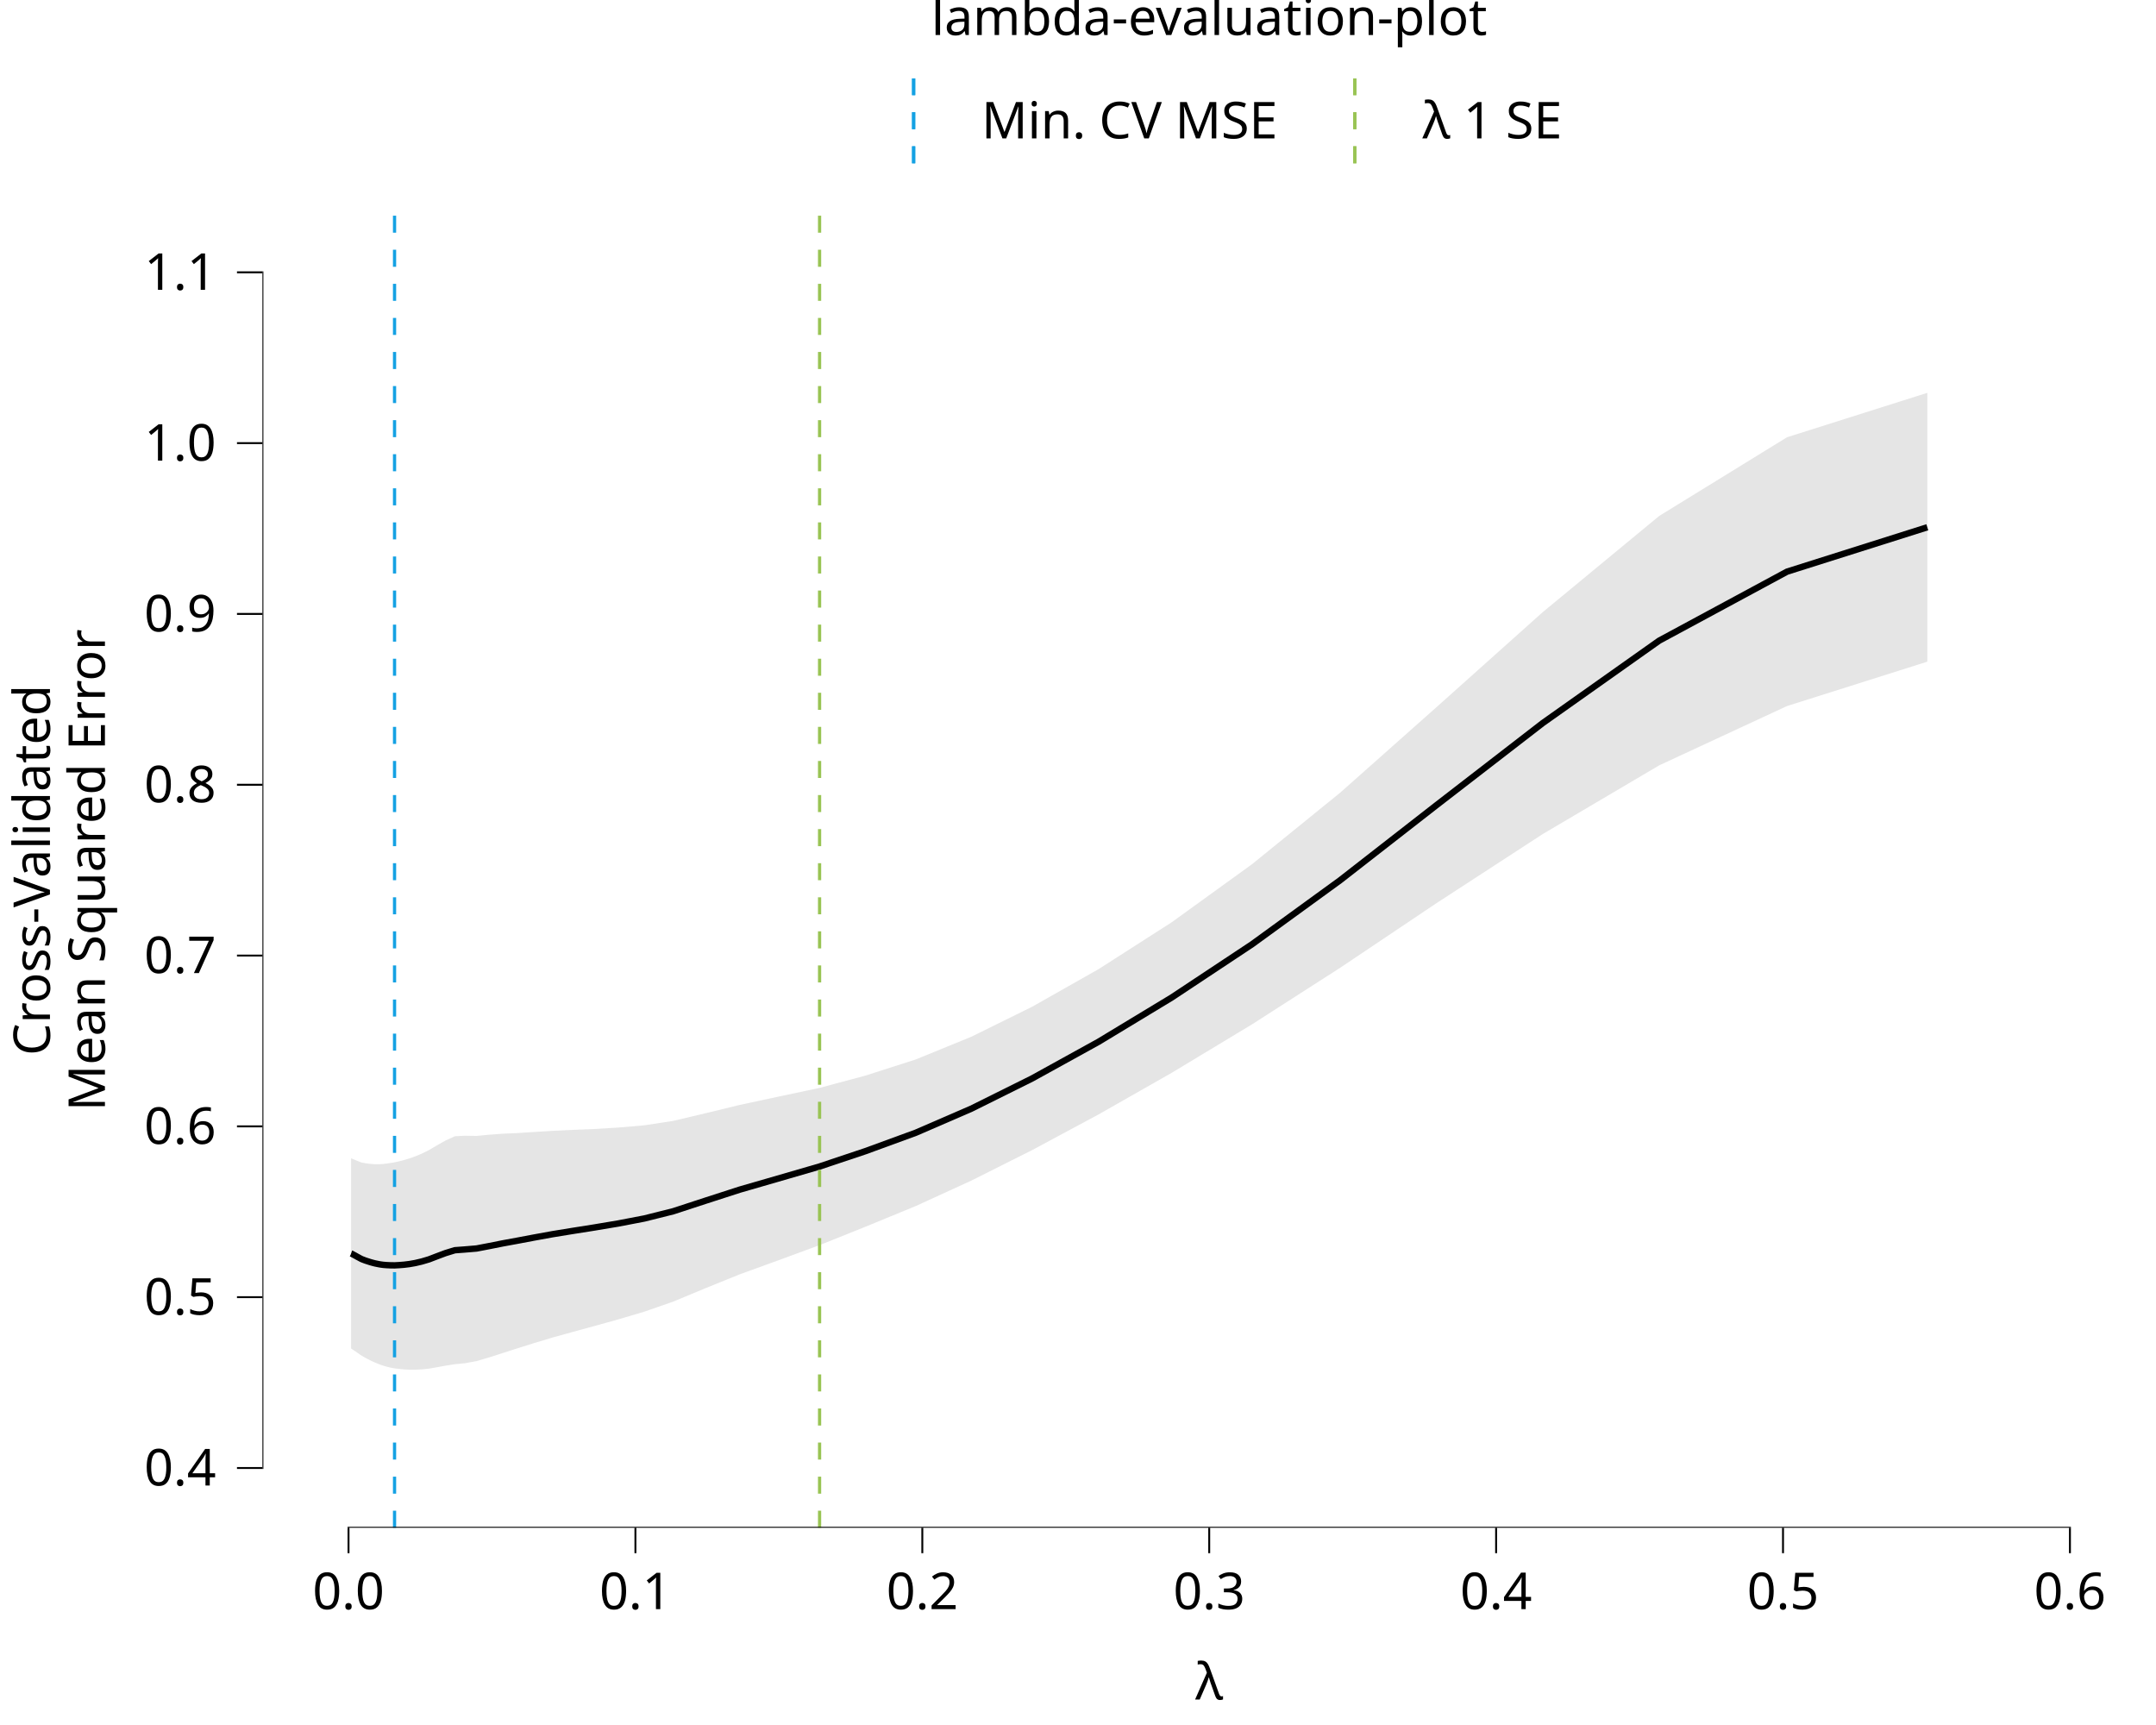
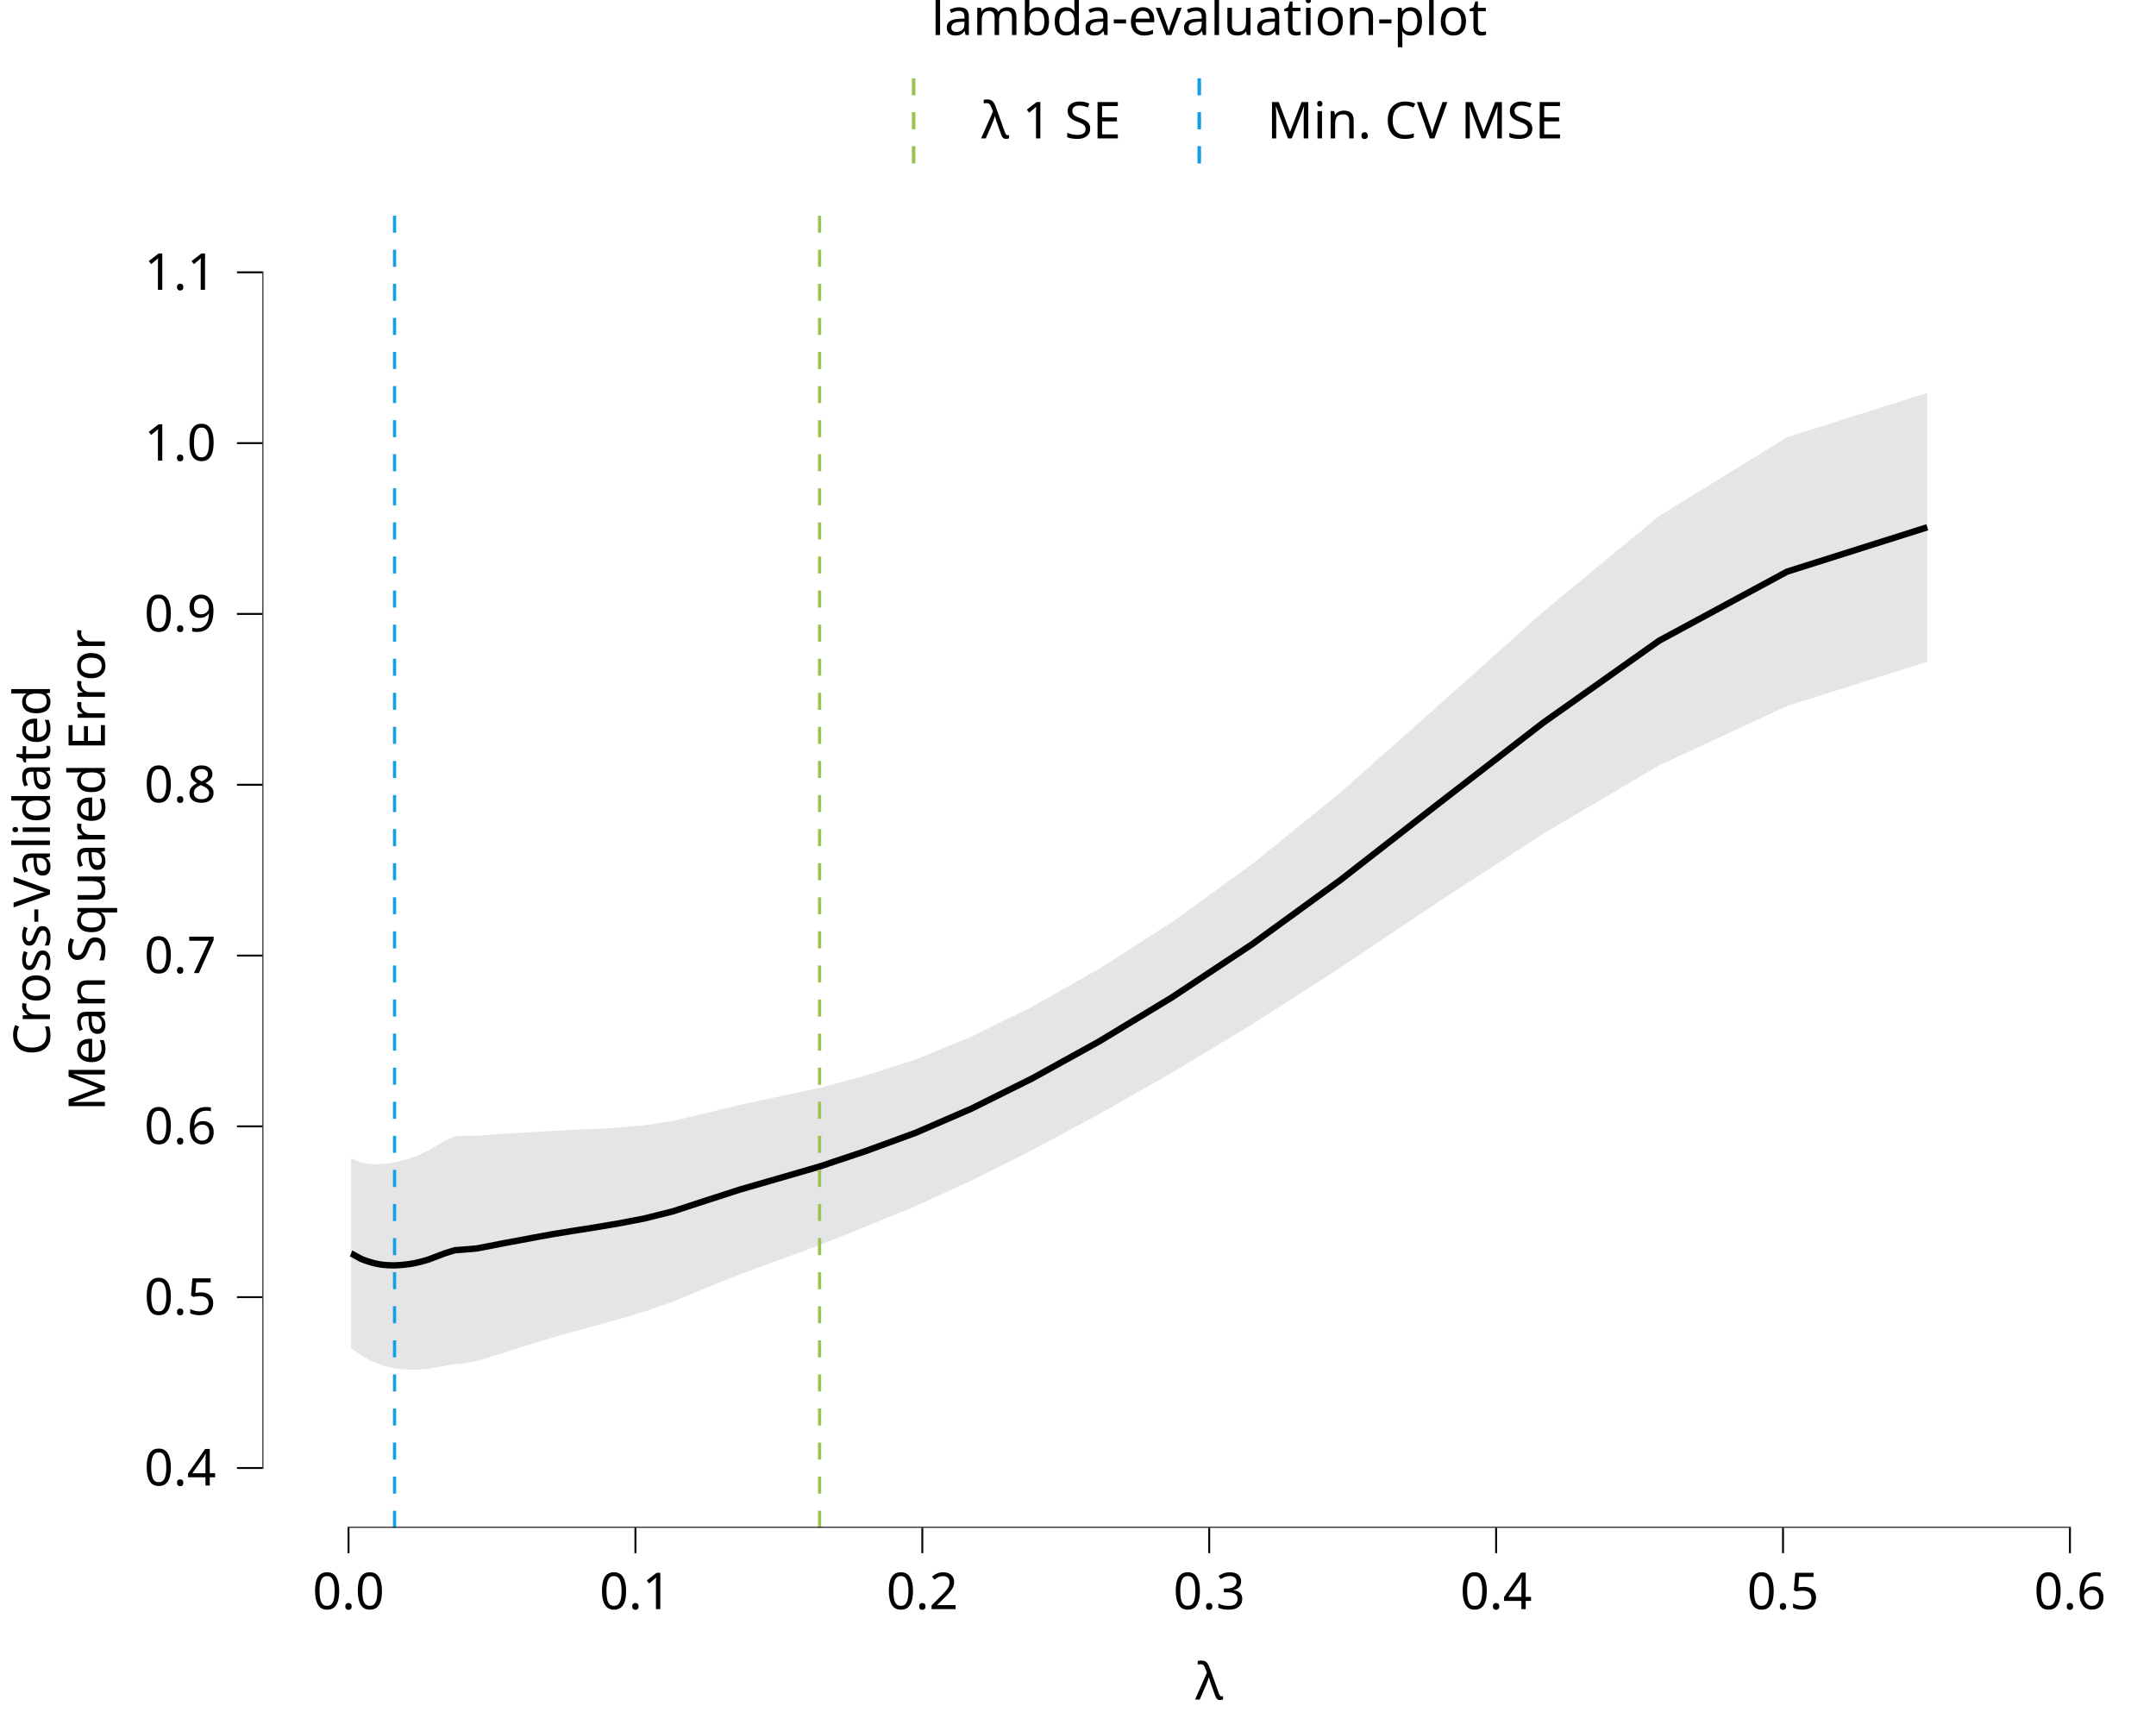
<svg xmlns="http://www.w3.org/2000/svg" class="svglite" data-engine-version="2.0" width="720.00pt" height="576.00pt" viewBox="0 0 720.00 576.00">
  <defs>
    <style type="text/css">
    .svglite line, .svglite polyline, .svglite polygon, .svglite path, .svglite rect, .svglite circle {
      fill: none;
      stroke: #000000;
      stroke-linecap: round;
      stroke-linejoin: round;
      stroke-miterlimit: 10.00;
    }
  </style>
  </defs>
  <rect width="100%" height="100%" style="stroke: none; fill: #FFFFFF;" />
  <defs>
    <clipPath id="cpMC4wMHw3MjAuMDB8MC4wMHw1NzYuMDA=">
      <rect x="0.00" y="0.00" width="720.00" height="576.00" />
    </clipPath>
  </defs>
  <g clip-path="url(#cpMC4wMHw3MjAuMDB8MC4wMHw1NzYuMDA=)">
    <rect x="0.00" y="0.00" width="720.00" height="576.00" style="stroke-width: 10.67; stroke: none;" />
  </g>
  <defs>
    <clipPath id="cpODcuNjR8NzIwLjAwfDcwLjk3fDUxMC4xNA==">
      <rect x="87.64" y="70.97" width="632.36" height="439.17" />
    </clipPath>
  </defs>
  <g clip-path="url(#cpODcuNjR8NzIwLjAwfDcwLjk3fDUxMC4xNA==)">
    <rect x="87.64" y="70.97" width="632.36" height="439.17" style="stroke-width: 10.67; stroke: none;" />
-     <polygon points="117.25,386.78 117.33,386.80 117.42,386.83 117.52,386.88 117.63,386.92 117.76,386.97 117.89,387.03 118.04,387.09 118.20,387.16 118.37,387.24 118.57,387.31 118.78,387.40 119.01,387.50 119.27,387.61 119.55,387.72 119.86,387.84 120.19,387.97 120.57,388.12 120.97,388.22 121.42,388.31 121.91,388.40 122.45,388.48 123.04,388.56 123.69,388.64 124.40,388.70 125.18,388.74 126.04,388.75 126.98,388.74 128.01,388.66 129.15,388.52 130.39,388.34 131.76,388.12 133.26,387.79 134.90,387.36 136.70,386.82 138.69,386.12 140.86,385.21 143.25,384.03 145.86,382.49 148.74,380.86 151.89,379.41 155.35,379.24 159.15,379.30 163.32,378.90 167.90,378.56 172.92,378.34 178.43,377.98 184.48,377.61 191.12,377.28 198.41,376.99 206.41,376.51 215.18,375.76 224.81,374.28 235.39,371.78 246.99,368.96 259.72,366.23 273.70,363.26 289.03,359.15 305.87,353.75 324.34,346.20 344.62,336.20 366.87,323.61 391.29,307.96 418.09,288.59 447.51,264.72 479.79,236.07 515.22,204.38 554.11,172.27 596.79,146.00 643.63,131.17 643.63,220.94 596.79,235.75 554.11,255.55 515.22,278.49 479.79,301.53 447.51,323.18 418.09,342.06 391.29,358.23 366.87,372.12 344.62,384.07 324.34,394.24 305.87,402.69 289.03,409.62 273.70,415.76 259.72,420.91 246.99,425.53 235.39,430.23 224.81,434.63 215.18,437.98 206.41,440.58 198.41,442.80 191.12,444.79 184.48,446.63 178.43,448.45 172.92,450.18 167.90,451.80 163.32,453.27 159.15,454.49 155.35,455.19 151.89,455.53 148.74,456.03 145.86,456.55 143.25,457.01 140.86,457.25 138.69,457.36 136.70,457.36 134.90,457.26 133.26,457.09 131.76,456.92 130.39,456.66 129.15,456.36 128.01,456.03 126.98,455.68 126.04,455.31 125.18,454.95 124.40,454.60 123.69,454.26 123.04,453.93 122.45,453.62 121.91,453.33 121.42,453.05 120.97,452.80 120.57,452.55 120.19,452.29 119.86,452.04 119.55,451.83 119.27,451.64 119.01,451.46 118.78,451.30 118.57,451.15 118.37,451.03 118.20,450.91 118.04,450.80 117.89,450.71 117.76,450.61 117.63,450.54 117.52,450.47 117.42,450.40 117.33,450.35 117.25,450.30 " style="stroke-width: 0.00; stroke: none; fill: #E5E5E5;" />
-     <polyline points="117.25,386.78 117.33,386.80 117.42,386.83 117.52,386.88 117.63,386.92 117.76,386.97 117.89,387.03 118.04,387.09 118.20,387.16 118.37,387.24 118.57,387.31 118.78,387.40 119.01,387.50 119.27,387.61 119.55,387.72 119.86,387.84 120.19,387.97 120.57,388.12 120.97,388.22 121.42,388.31 121.91,388.40 122.45,388.48 123.04,388.56 123.69,388.64 124.40,388.70 125.18,388.74 126.04,388.75 126.98,388.74 128.01,388.66 129.15,388.52 130.39,388.34 131.76,388.12 133.26,387.79 134.90,387.36 136.70,386.82 138.69,386.12 140.86,385.21 143.25,384.03 145.86,382.49 148.74,380.86 151.89,379.41 155.35,379.24 159.15,379.30 163.32,378.90 167.90,378.56 172.92,378.34 178.43,377.98 184.48,377.61 191.12,377.28 198.41,376.99 206.41,376.51 215.18,375.76 224.81,374.28 235.39,371.78 246.99,368.96 259.72,366.23 273.70,363.26 289.03,359.15 305.87,353.75 324.34,346.20 344.62,336.20 366.87,323.61 391.29,307.96 418.09,288.59 447.51,264.72 479.79,236.07 515.22,204.38 554.11,172.27 596.79,146.00 643.63,131.17 " style="stroke-width: 1.07; stroke: none;" />
-     <polyline points="643.63,220.94 596.79,235.75 554.11,255.55 515.22,278.49 479.79,301.53 447.51,323.18 418.09,342.06 391.29,358.23 366.87,372.12 344.62,384.07 324.34,394.24 305.87,402.69 289.03,409.62 273.70,415.76 259.72,420.91 246.99,425.53 235.39,430.23 224.81,434.63 215.18,437.98 206.41,440.58 198.41,442.80 191.12,444.79 184.48,446.63 178.43,448.45 172.92,450.18 167.90,451.80 163.32,453.27 159.15,454.49 155.35,455.19 151.89,455.53 148.74,456.03 145.86,456.55 143.25,457.01 140.86,457.25 138.69,457.36 136.70,457.36 134.90,457.26 133.26,457.09 131.76,456.92 130.39,456.66 129.15,456.36 128.01,456.03 126.98,455.68 126.04,455.31 125.18,454.95 124.40,454.60 123.69,454.26 123.04,453.93 122.45,453.62 121.91,453.33 121.42,453.05 120.97,452.80 120.57,452.55 120.19,452.29 119.86,452.04 119.55,451.83 119.27,451.64 119.01,451.46 118.78,451.30 118.57,451.15 118.37,451.03 118.20,450.91 118.04,450.80 117.89,450.71 117.76,450.61 117.63,450.54 117.52,450.47 117.42,450.40 117.33,450.35 117.25,450.30 " style="stroke-width: 1.07; stroke: none;" />
+     <polygon points="117.25,386.78 117.33,386.80 117.42,386.83 117.52,386.88 117.63,386.92 117.76,386.97 117.89,387.03 118.04,387.09 118.20,387.16 118.37,387.24 118.57,387.31 118.78,387.40 119.01,387.50 119.27,387.61 119.55,387.72 119.86,387.84 120.19,387.97 120.57,388.12 120.97,388.22 121.42,388.31 121.91,388.40 122.45,388.48 123.04,388.56 123.69,388.64 124.40,388.70 125.18,388.74 126.04,388.75 126.98,388.74 128.01,388.66 129.15,388.52 130.39,388.34 131.76,388.12 133.26,387.79 134.90,387.36 136.70,386.82 138.69,386.12 140.86,385.21 143.25,384.03 145.86,382.49 148.74,380.86 151.89,379.41 155.35,379.24 159.15,379.30 163.32,378.90 167.90,378.56 172.92,378.34 178.43,377.98 184.48,377.61 191.12,377.28 198.41,376.99 206.41,376.51 215.18,375.76 224.81,374.28 235.39,371.78 246.99,368.96 259.72,366.23 273.70,363.26 289.03,359.15 305.87,353.75 324.34,346.20 344.62,336.20 366.87,323.61 391.29,307.96 418.09,288.59 447.51,264.72 479.79,236.07 515.22,204.38 554.11,172.27 596.79,146.00 643.63,131.17 643.63,220.94 596.79,235.75 554.11,255.55 515.22,278.49 479.79,301.53 447.51,323.18 418.09,342.06 391.29,358.23 366.87,372.12 344.62,384.07 324.34,394.24 305.87,402.69 289.03,409.62 273.70,415.76 259.72,420.91 246.99,425.53 235.39,430.23 224.81,434.63 215.18,437.98 206.41,440.58 198.41,442.80 191.12,444.79 184.48,446.63 178.43,448.45 172.92,450.18 167.90,451.80 163.32,453.27 159.15,454.49 155.35,455.19 151.89,455.53 148.74,456.03 145.86,456.55 143.25,457.01 140.86,457.25 138.69,457.36 136.70,457.36 134.90,457.26 133.26,457.09 131.76,456.92 130.39,456.66 129.15,456.36 128.01,456.03 126.98,455.68 126.04,455.31 125.18,454.95 124.40,454.60 123.69,454.26 123.04,453.93 122.45,453.62 121.91,453.33 121.42,453.05 120.97,452.80 120.57,452.55 120.19,452.29 119.86,452.04 119.55,451.83 119.27,451.64 119.01,451.46 118.78,451.30 118.57,451.15 118.37,451.03 118.20,450.91 118.04,450.80 117.89,450.71 117.76,450.61 117.63,450.54 117.52,450.47 117.42,450.40 117.33,450.35 117.25,450.30 " style="stroke-width: 0.00; stroke: none; stroke-linecap: butt; fill: #E5E5E5;" />
+     <polyline points="117.25,386.78 117.33,386.80 117.42,386.83 117.52,386.88 117.63,386.92 117.76,386.97 117.89,387.03 118.04,387.09 118.20,387.16 118.37,387.24 118.57,387.31 118.78,387.40 119.01,387.50 119.27,387.61 119.55,387.72 119.86,387.84 120.19,387.97 120.57,388.12 120.97,388.22 121.42,388.31 121.91,388.40 122.45,388.48 123.04,388.56 123.69,388.64 124.40,388.70 125.18,388.74 126.04,388.75 126.98,388.74 128.01,388.66 129.15,388.52 130.39,388.34 131.76,388.12 133.26,387.79 134.90,387.36 136.70,386.82 138.69,386.12 140.86,385.21 143.25,384.03 145.86,382.49 148.74,380.86 151.89,379.41 155.35,379.24 159.15,379.30 163.32,378.90 167.90,378.56 172.92,378.34 178.43,377.98 184.48,377.61 191.12,377.28 198.41,376.99 206.41,376.51 215.18,375.76 224.81,374.28 235.39,371.78 246.99,368.96 259.72,366.23 273.70,363.26 289.03,359.15 305.87,353.75 324.34,346.20 344.62,336.20 366.87,323.61 391.29,307.96 418.09,288.59 447.51,264.72 479.79,236.07 515.22,204.38 554.11,172.27 596.79,146.00 643.63,131.17 " style="stroke-width: 1.07; stroke: none; stroke-linecap: butt;" />
+     <polyline points="643.63,220.94 596.79,235.75 554.11,255.55 515.22,278.49 479.79,301.53 447.51,323.18 418.09,342.06 391.29,358.23 366.87,372.12 344.62,384.07 324.34,394.24 305.87,402.69 289.03,409.62 273.70,415.76 259.72,420.91 246.99,425.53 235.39,430.23 224.81,434.63 215.18,437.98 206.41,440.58 198.41,442.80 191.12,444.79 184.48,446.63 178.43,448.45 172.92,450.18 167.90,451.80 163.32,453.27 159.15,454.49 155.35,455.19 151.89,455.53 148.74,456.03 145.86,456.55 143.25,457.01 140.86,457.25 138.69,457.36 136.70,457.36 134.90,457.26 133.26,457.09 131.76,456.92 130.39,456.66 129.15,456.36 128.01,456.03 126.98,455.68 126.04,455.31 125.18,454.95 124.40,454.60 123.69,454.26 123.04,453.93 122.45,453.62 121.91,453.33 121.42,453.05 120.97,452.80 120.57,452.55 120.19,452.29 119.86,452.04 119.55,451.83 119.27,451.64 119.01,451.46 118.78,451.30 118.57,451.15 118.37,451.03 118.20,450.91 118.04,450.80 117.89,450.71 117.76,450.61 117.63,450.54 117.52,450.47 117.42,450.40 117.33,450.35 117.25,450.30 " style="stroke-width: 1.07; stroke: none; stroke-linecap: butt;" />
    <polyline points="117.25,418.54 117.33,418.57 117.42,418.62 117.52,418.67 117.63,418.73 117.76,418.79 117.89,418.87 118.04,418.95 118.20,419.04 118.37,419.13 118.57,419.23 118.78,419.35 119.01,419.48 119.27,419.63 119.55,419.78 119.86,419.94 120.19,420.13 120.57,420.33 120.97,420.51 121.42,420.68 121.91,420.87 122.45,421.05 123.04,421.24 123.69,421.45 124.40,421.65 125.18,421.85 126.04,422.03 126.98,422.21 128.01,422.35 129.15,422.44 130.39,422.50 131.76,422.52 133.26,422.44 134.90,422.31 136.70,422.09 138.69,421.74 140.86,421.23 143.25,420.52 145.86,419.52 148.74,418.44 151.89,417.47 155.35,417.21 159.15,416.89 163.32,416.09 167.90,415.18 172.92,414.26 178.43,413.22 184.48,412.12 191.12,411.04 198.41,409.89 206.41,408.55 215.18,406.87 224.81,404.46 235.39,401.00 246.99,397.25 259.72,393.57 273.70,389.51 289.03,384.38 305.87,378.22 324.34,370.22 344.62,360.14 366.87,347.86 391.29,333.09 418.09,315.33 447.51,293.95 479.79,268.80 515.22,241.43 554.11,213.91 596.79,190.88 643.63,176.06 " style="stroke-width: 2.13; stroke-linecap: butt;" />
    <line x1="131.76" y1="510.14" x2="131.76" y2="70.97" style="stroke-width: 1.07; stroke: #14A1E3; stroke-dasharray: 5.69,5.69; stroke-linecap: butt;" />
    <line x1="273.70" y1="510.14" x2="273.70" y2="70.97" style="stroke-width: 1.07; stroke: #99C454; stroke-dasharray: 5.69,5.69; stroke-linecap: butt;" />
    <line x1="116.07" y1="510.14" x2="691.58" y2="510.14" style="stroke-width: 0.64; stroke-linecap: butt;" />
    <line x1="87.64" y1="490.50" x2="87.64" y2="90.62" style="stroke-width: 0.64; stroke-linecap: butt;" />
    <rect x="87.64" y="70.97" width="632.36" height="439.17" style="stroke-width: 0.00; stroke: none;" />
  </g>
  <g clip-path="url(#cpMC4wMHw3MjAuMDB8MC4wMHw1NzYuMDA=)">
    <polyline points="87.64,510.14 87.64,70.97 " style="stroke-width: 0.00; stroke: none; stroke-linecap: butt;" />
    <text x="72.17" y="496.03" text-anchor="end" style="font-size: 17.00px; font-family: sans;" textLength="23.63px" lengthAdjust="spacingAndGlyphs">0.4</text>
    <text x="72.17" y="438.99" text-anchor="end" style="font-size: 17.00px; font-family: sans;" textLength="23.63px" lengthAdjust="spacingAndGlyphs">0.5</text>
    <text x="72.17" y="381.96" text-anchor="end" style="font-size: 17.00px; font-family: sans;" textLength="23.63px" lengthAdjust="spacingAndGlyphs">0.6</text>
    <text x="72.17" y="324.92" text-anchor="end" style="font-size: 17.00px; font-family: sans;" textLength="23.63px" lengthAdjust="spacingAndGlyphs">0.7</text>
    <text x="72.17" y="267.89" text-anchor="end" style="font-size: 17.00px; font-family: sans;" textLength="23.63px" lengthAdjust="spacingAndGlyphs">0.8</text>
    <text x="72.17" y="210.85" text-anchor="end" style="font-size: 17.00px; font-family: sans;" textLength="23.63px" lengthAdjust="spacingAndGlyphs">0.9</text>
    <text x="72.17" y="153.82" text-anchor="end" style="font-size: 17.00px; font-family: sans;" textLength="23.63px" lengthAdjust="spacingAndGlyphs">1.0</text>
    <text x="72.17" y="96.78" text-anchor="end" style="font-size: 17.00px; font-family: sans;" textLength="23.63px" lengthAdjust="spacingAndGlyphs">1.1</text>
    <polyline points="79.14,490.18 87.64,490.18 " style="stroke-width: 0.64; stroke-linecap: butt;" />
    <polyline points="79.14,433.14 87.64,433.14 " style="stroke-width: 0.64; stroke-linecap: butt;" />
    <polyline points="79.14,376.11 87.64,376.11 " style="stroke-width: 0.64; stroke-linecap: butt;" />
    <polyline points="79.14,319.07 87.64,319.07 " style="stroke-width: 0.64; stroke-linecap: butt;" />
    <polyline points="79.14,262.04 87.64,262.04 " style="stroke-width: 0.64; stroke-linecap: butt;" />
    <polyline points="79.14,205.00 87.64,205.00 " style="stroke-width: 0.64; stroke-linecap: butt;" />
    <polyline points="79.14,147.97 87.64,147.97 " style="stroke-width: 0.64; stroke-linecap: butt;" />
    <polyline points="79.14,90.93 87.64,90.93 " style="stroke-width: 0.64; stroke-linecap: butt;" />
    <polyline points="87.64,510.14 720.00,510.14 " style="stroke-width: 0.00; stroke: none; stroke-linecap: butt;" />
    <polyline points="116.39,518.64 116.39,510.14 " style="stroke-width: 0.64; stroke-linecap: butt;" />
    <polyline points="212.20,518.64 212.20,510.14 " style="stroke-width: 0.64; stroke-linecap: butt;" />
    <polyline points="308.01,518.64 308.01,510.14 " style="stroke-width: 0.64; stroke-linecap: butt;" />
    <polyline points="403.82,518.64 403.82,510.14 " style="stroke-width: 0.64; stroke-linecap: butt;" />
    <polyline points="499.63,518.64 499.63,510.14 " style="stroke-width: 0.64; stroke-linecap: butt;" />
    <polyline points="595.44,518.64 595.44,510.14 " style="stroke-width: 0.64; stroke-linecap: butt;" />
    <polyline points="691.26,518.64 691.26,510.14 " style="stroke-width: 0.64; stroke-linecap: butt;" />
    <text x="116.39" y="537.32" text-anchor="middle" style="font-size: 17.00px; font-family: sans;" textLength="23.63px" lengthAdjust="spacingAndGlyphs">0.0</text>
    <text x="212.20" y="537.32" text-anchor="middle" style="font-size: 17.00px; font-family: sans;" textLength="23.63px" lengthAdjust="spacingAndGlyphs">0.1</text>
    <text x="308.01" y="537.32" text-anchor="middle" style="font-size: 17.00px; font-family: sans;" textLength="23.63px" lengthAdjust="spacingAndGlyphs">0.2</text>
    <text x="403.82" y="537.32" text-anchor="middle" style="font-size: 17.00px; font-family: sans;" textLength="23.63px" lengthAdjust="spacingAndGlyphs">0.3</text>
    <text x="499.63" y="537.32" text-anchor="middle" style="font-size: 17.00px; font-family: sans;" textLength="23.63px" lengthAdjust="spacingAndGlyphs">0.4</text>
    <text x="595.44" y="537.32" text-anchor="middle" style="font-size: 17.00px; font-family: sans;" textLength="23.63px" lengthAdjust="spacingAndGlyphs">0.5</text>
    <text x="691.26" y="537.32" text-anchor="middle" style="font-size: 17.00px; font-family: sans;" textLength="23.63px" lengthAdjust="spacingAndGlyphs">0.6</text>
    <text x="403.82" y="567.49" text-anchor="middle" style="font-size: 17.00px; font-family: sans;" textLength="8.51px" lengthAdjust="spacingAndGlyphs">λ</text>
    <text transform="translate(16.68,290.56) rotate(-90)" text-anchor="middle" style="font-size: 17.00px; font-family: sans;" textLength="125.68px" lengthAdjust="spacingAndGlyphs">Cross-Validated </text>
    <text transform="translate(35.04,290.56) rotate(-90)" text-anchor="middle" style="font-size: 17.00px; font-family: sans;" textLength="154.04px" lengthAdjust="spacingAndGlyphs">Mean Squared Error</text>
    <rect x="276.99" y="20.71" width="253.66" height="39.31" style="stroke-width: 0.75; stroke: none;" />
    <rect x="276.99" y="20.71" width="253.66" height="39.31" style="stroke-width: 10.67; stroke: none;" />
    <rect x="290.94" y="26.19" width="28.35" height="28.35" style="stroke-width: 10.67; stroke: none;" />
-     <line x1="305.11" y1="54.53" x2="305.11" y2="26.19" style="stroke-width: 1.07; stroke: #14A1E3; stroke-dasharray: 5.69,5.69; stroke-linecap: butt;" />
-     <line x1="305.11" y1="54.53" x2="305.11" y2="26.19" style="stroke-width: 1.07; stroke: #14A1E3; stroke-dasharray: 5.69,5.69; stroke-linecap: butt;" />
-     <rect x="438.26" y="26.19" width="28.35" height="28.35" style="stroke-width: 10.67; stroke: none;" />
-     <line x1="452.44" y1="54.53" x2="452.44" y2="26.19" style="stroke-width: 1.07; stroke: #99C454; stroke-dasharray: 5.69,5.69; stroke-linecap: butt;" />
-     <line x1="452.44" y1="54.53" x2="452.44" y2="26.19" style="stroke-width: 1.07; stroke: #99C454; stroke-dasharray: 5.69,5.69; stroke-linecap: butt;" />
-     <text x="327.76" y="46.21" style="font-size: 17.00px; font-family: sans;" textLength="102.04px" lengthAdjust="spacingAndGlyphs">Min. CV MSE</text>
-     <text x="475.08" y="46.21" style="font-size: 17.00px; font-family: sans;" textLength="50.09px" lengthAdjust="spacingAndGlyphs">λ 1 SE</text>
+     <line x1="305.11" y1="54.53" x2="305.11" y2="26.19" style="stroke-width: 1.07; stroke: #99C454; stroke-dasharray: 5.69,5.69; stroke-linecap: butt;" />
+     <line x1="305.11" y1="54.53" x2="305.11" y2="26.19" style="stroke-width: 1.07; stroke: #99C454; stroke-dasharray: 5.69,5.69; stroke-linecap: butt;" />
+     <rect x="386.32" y="26.19" width="28.35" height="28.35" style="stroke-width: 10.67; stroke: none;" />
+     <line x1="400.49" y1="54.53" x2="400.49" y2="26.19" style="stroke-width: 1.07; stroke: #14A1E3; stroke-dasharray: 5.69,5.69; stroke-linecap: butt;" />
+     <line x1="400.49" y1="54.53" x2="400.49" y2="26.19" style="stroke-width: 1.07; stroke: #14A1E3; stroke-dasharray: 5.69,5.69; stroke-linecap: butt;" />
+     <text x="327.76" y="46.21" style="font-size: 17.00px; font-family: sans;" textLength="50.09px" lengthAdjust="spacingAndGlyphs">λ 1 SE</text>
+     <text x="423.13" y="46.21" style="font-size: 17.00px; font-family: sans;" textLength="102.04px" lengthAdjust="spacingAndGlyphs">Min. CV MSE</text>
    <text x="403.82" y="11.70" text-anchor="middle" style="font-size: 17.00px; font-family: sans;" textLength="172.00px" lengthAdjust="spacingAndGlyphs">lambda-evaluation-plot</text>
  </g>
</svg>
